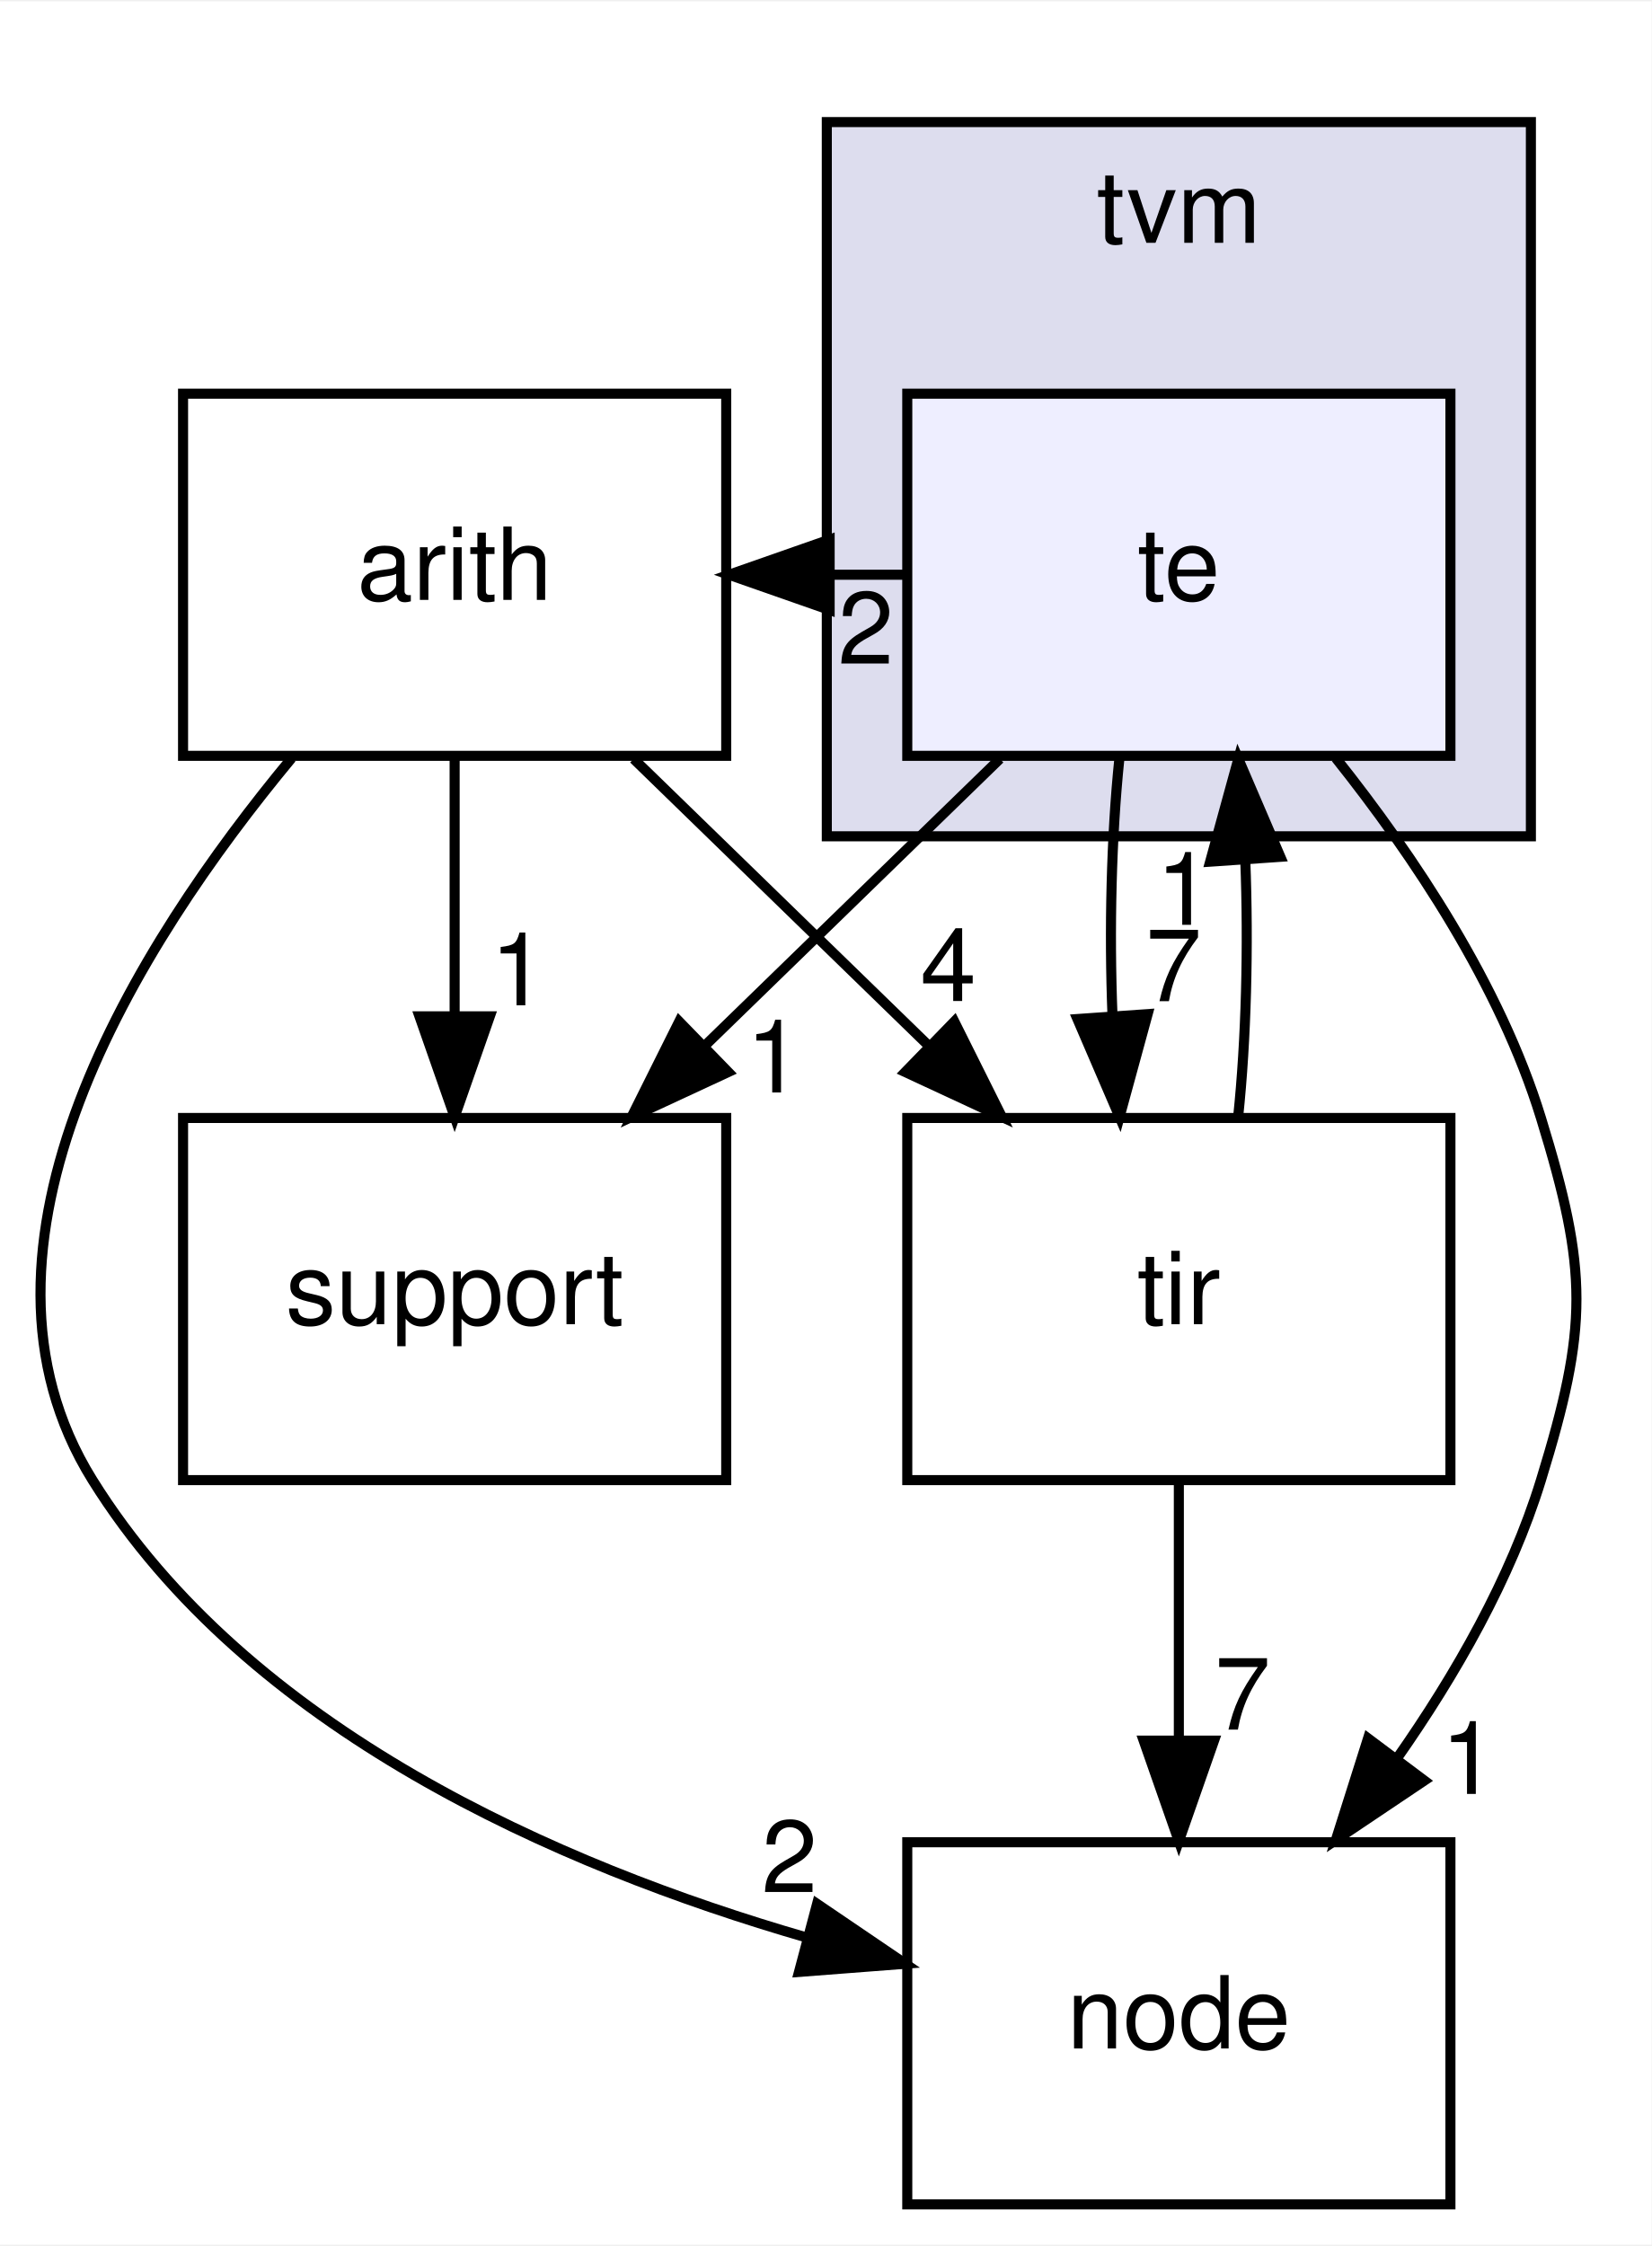
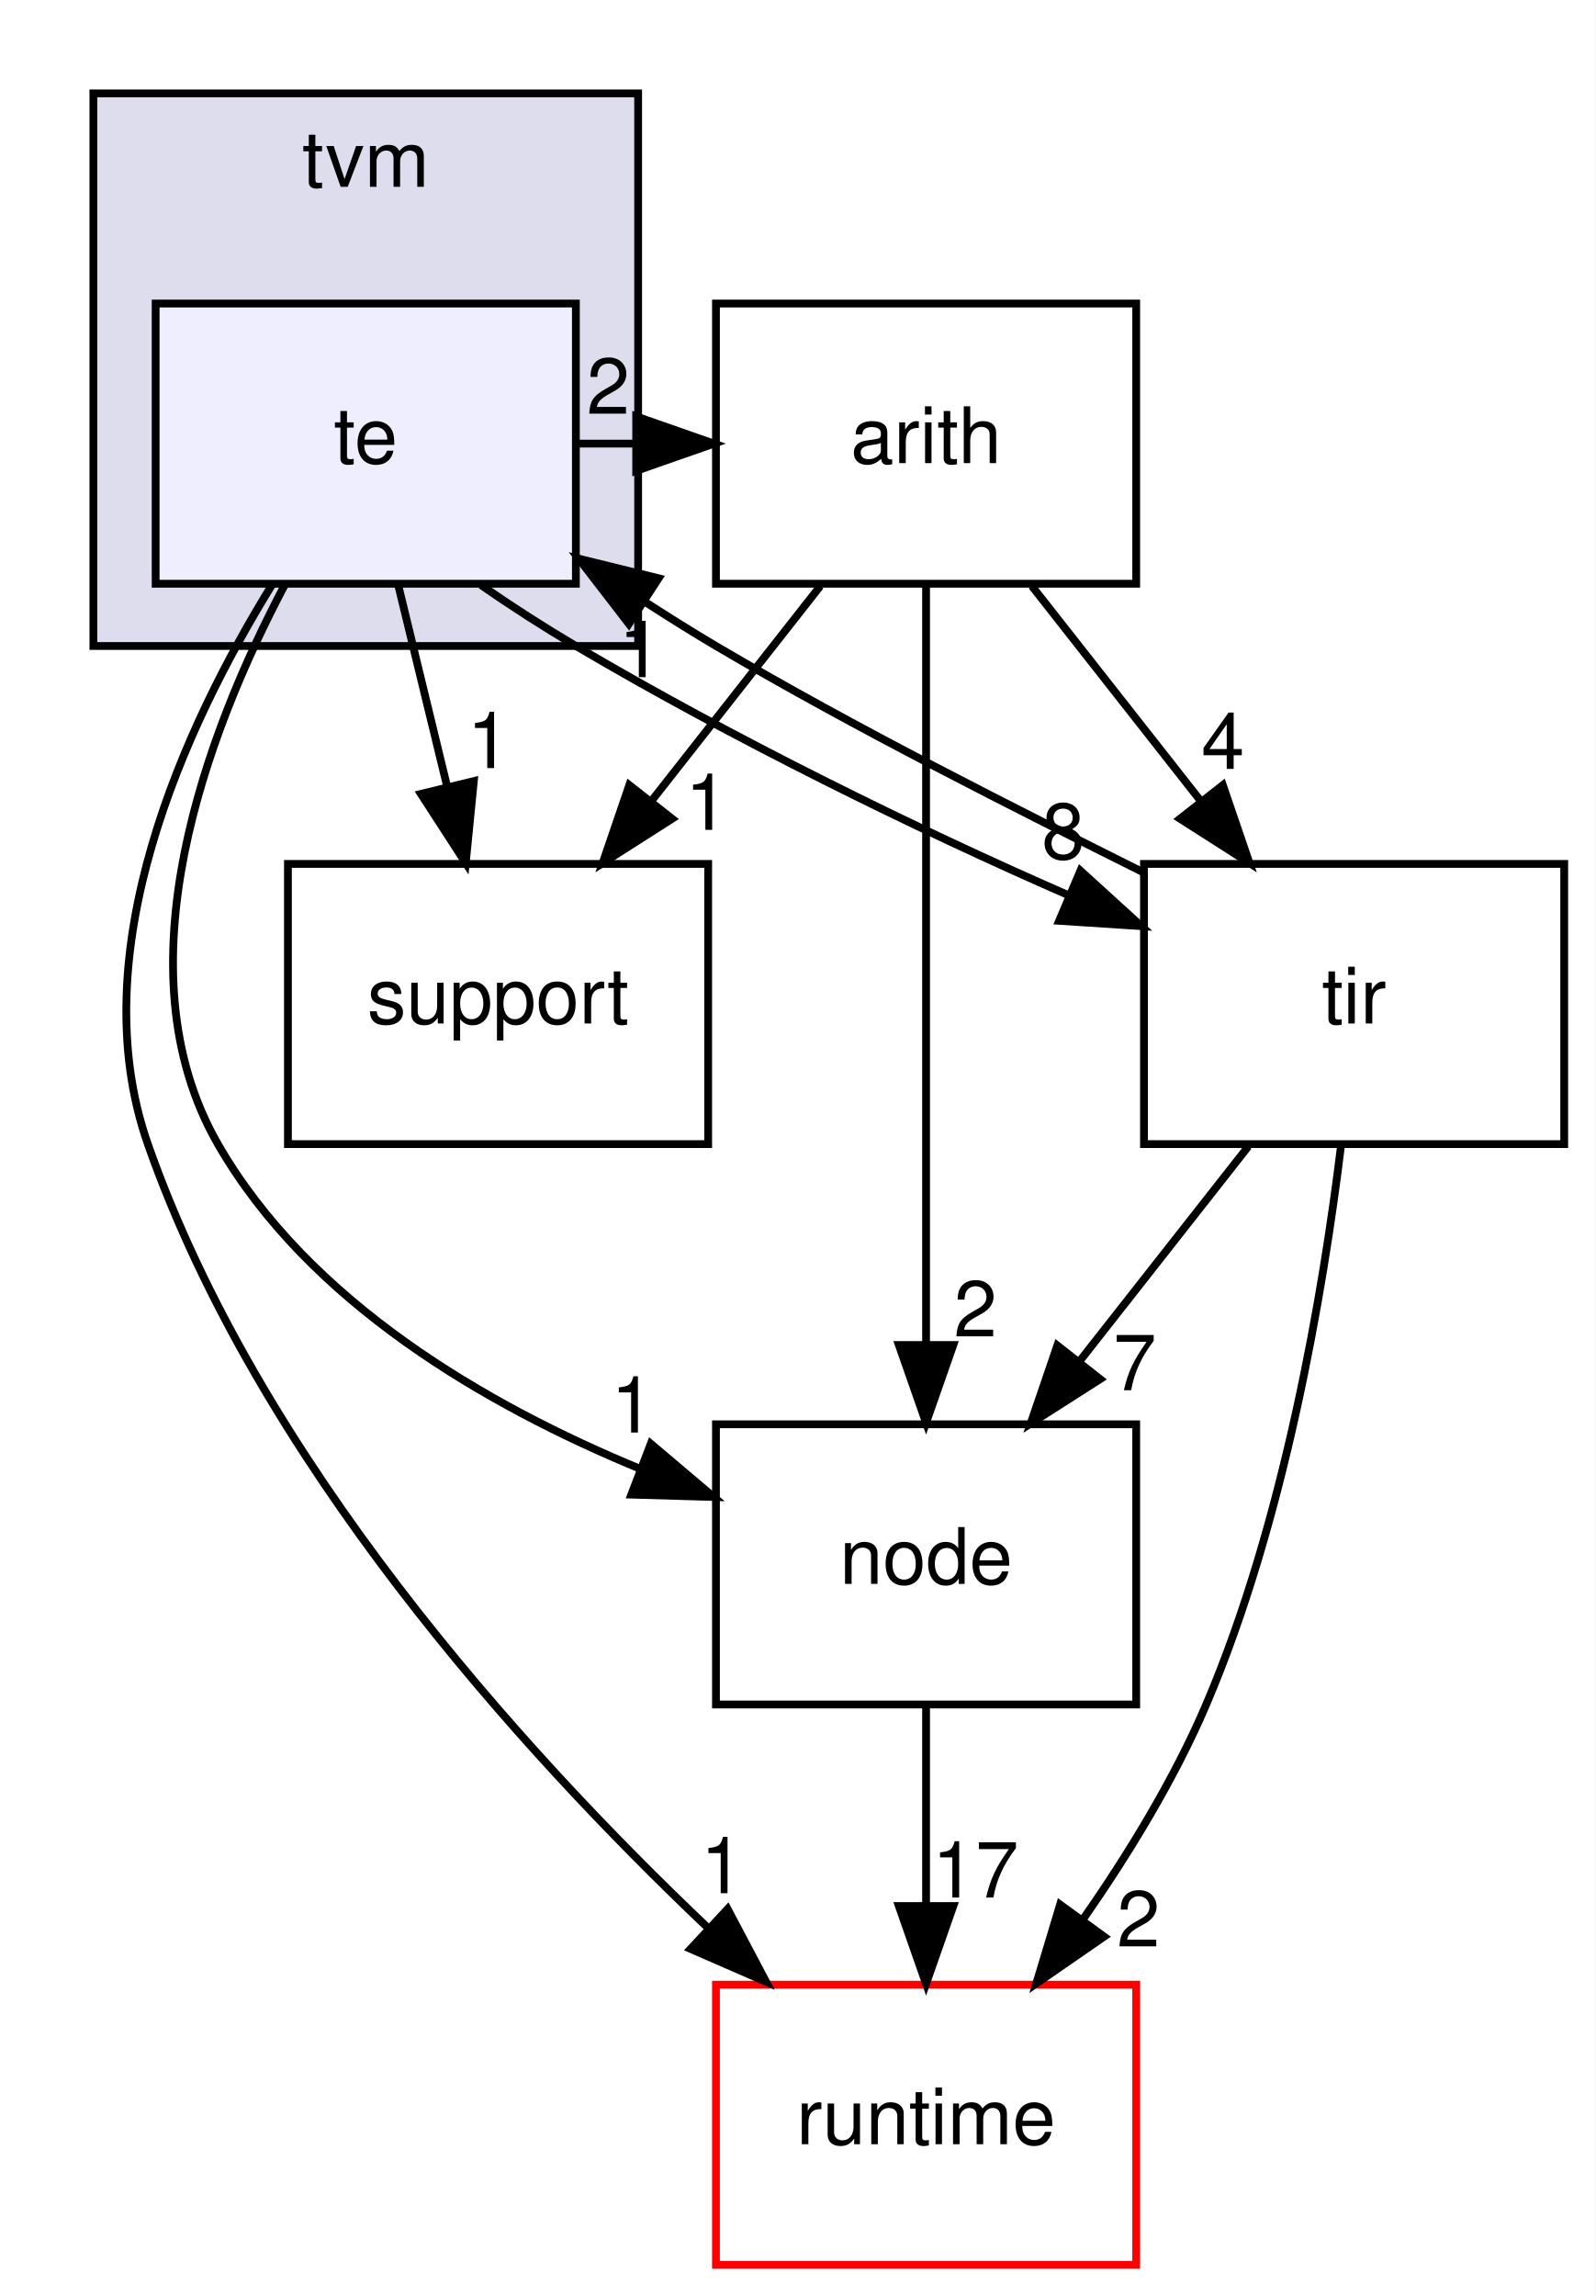
- <svg xmlns="http://www.w3.org/2000/svg" xmlns:xlink="http://www.w3.org/1999/xlink" width="164pt" height="223pt" viewBox="0.00 0.00 164.20 223.00">
-   <g id="graph0" class="graph" transform="scale(1 1) rotate(0) translate(4 219)">
-     <polygon fill="white" stroke="none" points="-4,4 -4,-219 160.199,-219 160.199,4 -4,4" />
+ <svg xmlns="http://www.w3.org/2000/svg" xmlns:xlink="http://www.w3.org/1999/xlink" width="205pt" height="295pt" viewBox="0.00 0.00 205.00 295.00">
+   <g id="graph0" class="graph" transform="scale(1 1) rotate(0) translate(4 291)">
+     <polygon fill="white" stroke="none" points="-4,4 -4,-291 201,-291 201,4 -4,4" />
    <g id="clust1" class="cluster">
      <g id="a_clust1">
        <a xlink:href="dir_b4c7d8e826c599ba55146c099a14beb5.html" target="_top" xlink:title="tvm">
-           <polygon fill="#ddddee" stroke="black" points="78.199,-136 78.199,-207 148.199,-207 148.199,-136 78.199,-136" />
-           <text text-anchor="middle" x="113.199" y="-195" font-family="Helvetica,sans-Serif" font-size="10.00">tvm</text>
+           <polygon fill="#ddddee" stroke="black" points="8,-208 8,-279 78,-279 78,-208 8,-208" />
+           <text text-anchor="middle" x="43" y="-267" font-family="Helvetica,sans-Serif" font-size="10.00">tvm</text>
        </a>
      </g>
    </g>
    <g id="node1" class="node">
      <g id="a_node1">
        <a xlink:href="dir_f97d855a3173728370e632aa77170e34.html" target="_top" xlink:title="te">
-           <polygon fill="#eeeeff" stroke="black" points="140.199,-180 86.199,-180 86.199,-144 140.199,-144 140.199,-180" />
-           <text text-anchor="middle" x="113.199" y="-159.5" font-family="Helvetica,sans-Serif" font-size="10.00">te</text>
+           <polygon fill="#eeeeff" stroke="black" points="70,-252 16,-252 16,-216 70,-216 70,-252" />
+           <text text-anchor="middle" x="43" y="-231.5" font-family="Helvetica,sans-Serif" font-size="10.00">te</text>
        </a>
      </g>
    </g>
    <g id="node2" class="node">
      <g id="a_node2">
        <a xlink:href="dir_194ecda214f05a38134392ac6a69b970.html" target="_top" xlink:title="arith">
-           <polygon fill="none" stroke="black" points="68.199,-180 14.199,-180 14.199,-144 68.199,-144 68.199,-180" />
-           <text text-anchor="middle" x="41.199" y="-159.5" font-family="Helvetica,sans-Serif" font-size="10.00">arith</text>
+           <polygon fill="none" stroke="black" points="142,-252 88,-252 88,-216 142,-216 142,-252" />
+           <text text-anchor="middle" x="115" y="-231.5" font-family="Helvetica,sans-Serif" font-size="10.00">arith</text>
        </a>
      </g>
    </g>
    <g id="edge4" class="edge">
-       <path fill="none" stroke="black" d="M85.949,-162C83.492,-162 81.036,-162 78.579,-162" />
-       <polygon fill="black" stroke="black" points="78.481,-158.5 68.481,-162 78.481,-165.5 78.481,-158.5" />
+       <path fill="none" stroke="black" d="M70.281,-234C72.738,-234 75.194,-234 77.651,-234" />
+       <polygon fill="black" stroke="black" points="77.749,-237.5 87.749,-234 77.749,-230.5 77.749,-237.5" />
      <g id="a_edge4-headlabel">
        <a xlink:href="dir_000018_000002.html" target="_top" xlink:title="2">
-           <text text-anchor="middle" x="82.075" y="-153.161" font-family="Helvetica,sans-Serif" font-size="10.00">2</text>
+           <text text-anchor="middle" x="74.155" y="-237.839" font-family="Helvetica,sans-Serif" font-size="10.00">2</text>
        </a>
      </g>
    </g>
    <g id="node3" class="node">
      <g id="a_node3">
        <a xlink:href="dir_6cd4295f6ad5aa17e5b568d0e5b190e5.html" target="_top" xlink:title="node">
-           <polygon fill="none" stroke="black" points="140.199,-36 86.199,-36 86.199,-0 140.199,-0 140.199,-36" />
-           <text text-anchor="middle" x="113.199" y="-15.5" font-family="Helvetica,sans-Serif" font-size="10.00">node</text>
+           <polygon fill="none" stroke="black" points="142,-108 88,-108 88,-72 142,-72 142,-108" />
+           <text text-anchor="middle" x="115" y="-87.5" font-family="Helvetica,sans-Serif" font-size="10.00">node</text>
        </a>
      </g>
    </g>
    <g id="edge5" class="edge">
-       <path fill="none" stroke="black" d="M128.809,-143.774C136.572,-134.03 145.145,-121.184 149.199,-108 153.902,-92.707 153.902,-87.293 149.199,-72 146.191,-62.215 140.692,-52.616 134.884,-44.334" />
-       <polygon fill="black" stroke="black" points="137.607,-42.131 128.809,-36.226 132.005,-46.328 137.607,-42.131" />
+       <path fill="none" stroke="black" d="M32.58,-215.825C22.657,-197.041 11.008,-166.601 24,-144 35.667,-123.704 58.429,-110.451 78.269,-102.274" />
+       <polygon fill="black" stroke="black" points="79.624,-105.503 87.712,-98.659 77.121,-98.966 79.624,-105.503" />
      <g id="a_edge5-headlabel">
        <a xlink:href="dir_000018_000013.html" target="_top" xlink:title="1">
-           <text text-anchor="middle" x="142.034" y="-40.805" font-family="Helvetica,sans-Serif" font-size="10.00">1</text>
+           <text text-anchor="middle" x="77.282" y="-106.94" font-family="Helvetica,sans-Serif" font-size="10.00">1</text>
        </a>
      </g>
    </g>
    <g id="node4" class="node">
      <g id="a_node4">
-         <a xlink:href="dir_72c2f11201cd7636dc7624de0754daa5.html" target="_top" xlink:title="tir">
-           <polygon fill="none" stroke="black" points="140.199,-108 86.199,-108 86.199,-72 140.199,-72 140.199,-108" />
-           <text text-anchor="middle" x="113.199" y="-87.5" font-family="Helvetica,sans-Serif" font-size="10.00">tir</text>
+         <a xlink:href="dir_404558507ed35459f0d7a6d81d8c508d.html" target="_top" xlink:title="runtime">
+           <polygon fill="white" stroke="red" points="142,-36 88,-36 88,-0 142,-0 142,-36" />
+           <text text-anchor="middle" x="115" y="-15.5" font-family="Helvetica,sans-Serif" font-size="10.00">runtime</text>
        </a>
      </g>
    </g>
    <g id="edge6" class="edge">
-       <path fill="none" stroke="black" d="M107.284,-143.697C106.488,-135.983 106.261,-126.712 106.604,-118.112" />
-       <polygon fill="black" stroke="black" points="110.098,-118.324 107.304,-108.104 103.115,-117.836 110.098,-118.324" />
+       <path fill="none" stroke="black" d="M30.934,-215.829C19.834,-197.824 6.314,-168.762 15,-144 29.194,-103.535 62.607,-66.438 86.914,-43.35" />
+       <polygon fill="black" stroke="black" points="89.499,-45.726 94.45,-36.359 84.738,-40.594 89.499,-45.726" />
      <g id="a_edge6-headlabel">
-         <a xlink:href="dir_000018_000007.html" target="_top" xlink:title="7">
-           <text text-anchor="middle" x="112.679" y="-119.608" font-family="Helvetica,sans-Serif" font-size="10.00">7</text>
+         <a xlink:href="dir_000018_000008.html" target="_top" xlink:title="1">
+           <text text-anchor="middle" x="88.794" y="-47.752" font-family="Helvetica,sans-Serif" font-size="10.00">1</text>
        </a>
      </g>
    </g>
    <g id="node5" class="node">
      <g id="a_node5">
-         <a xlink:href="dir_fb1b1bc11a768ab8cf63a96a73170118.html" target="_top" xlink:title="support">
-           <polygon fill="none" stroke="black" points="68.199,-108 14.199,-108 14.199,-72 68.199,-72 68.199,-108" />
-           <text text-anchor="middle" x="41.199" y="-87.5" font-family="Helvetica,sans-Serif" font-size="10.00">support</text>
+         <a xlink:href="dir_72c2f11201cd7636dc7624de0754daa5.html" target="_top" xlink:title="tir">
+           <polygon fill="none" stroke="black" points="197,-180 143,-180 143,-144 197,-144 197,-180" />
+           <text text-anchor="middle" x="170" y="-159.5" font-family="Helvetica,sans-Serif" font-size="10.00">tir</text>
        </a>
      </g>
    </g>
    <g id="edge7" class="edge">
-       <path fill="none" stroke="black" d="M95.402,-143.697C86.595,-135.135 75.817,-124.656 66.198,-115.304" />
-       <polygon fill="black" stroke="black" points="68.402,-112.566 58.792,-108.104 63.523,-117.585 68.402,-112.566" />
+       <path fill="none" stroke="black" d="M57.816,-215.82C61.73,-213.1 65.937,-210.398 70,-208 90.127,-196.123 113.818,-184.477 133.231,-176.009" />
+       <polygon fill="black" stroke="black" points="134.83,-179.133 142.667,-172.003 132.094,-172.689 134.83,-179.133" />
      <g id="a_edge7-headlabel">
+         <a xlink:href="dir_000018_000007.html" target="_top" xlink:title="8">
+           <text text-anchor="middle" x="132.63" y="-180.651" font-family="Helvetica,sans-Serif" font-size="10.00">8</text>
+         </a>
+       </g>
+     </g>
+     <g id="node6" class="node">
+       <g id="a_node6">
+         <a xlink:href="dir_fb1b1bc11a768ab8cf63a96a73170118.html" target="_top" xlink:title="support">
+           <polygon fill="none" stroke="black" points="87,-180 33,-180 33,-144 87,-144 87,-180" />
+           <text text-anchor="middle" x="60" y="-159.5" font-family="Helvetica,sans-Serif" font-size="10.00">support</text>
+         </a>
+       </g>
+     </g>
+     <g id="edge8" class="edge">
+       <path fill="none" stroke="black" d="M47.202,-215.697C49.096,-207.898 51.377,-198.509 53.484,-189.829" />
+       <polygon fill="black" stroke="black" points="56.887,-190.648 55.846,-180.104 50.085,-188.996 56.887,-190.648" />
+       <g id="a_edge8-headlabel">
        <a xlink:href="dir_000018_000016.html" target="_top" xlink:title="1">
-           <text text-anchor="middle" x="72.959" y="-110.536" font-family="Helvetica,sans-Serif" font-size="10.00">1</text>
+           <text text-anchor="middle" x="58.798" y="-192.311" font-family="Helvetica,sans-Serif" font-size="10.00">1</text>
        </a>
      </g>
    </g>
    <g id="edge1" class="edge">
-       <path fill="none" stroke="black" d="M24.991,-143.767C9.583,-125.2 -9.258,-95.199 5.199,-72 20.636,-47.229 51.403,-33.709 76.162,-26.538" />
-       <polygon fill="black" stroke="black" points="77.233,-29.874 85.998,-23.922 75.434,-23.109 77.233,-29.874" />
+       <path fill="none" stroke="black" d="M115,-215.871C115,-191.67 115,-147.211 115,-118.393" />
+       <polygon fill="black" stroke="black" points="118.5,-118.189 115,-108.189 111.5,-118.189 118.5,-118.189" />
      <g id="a_edge1-headlabel">
        <a xlink:href="dir_000002_000013.html" target="_top" xlink:title="2">
-           <text text-anchor="middle" x="74.489" y="-31.042" font-family="Helvetica,sans-Serif" font-size="10.00">2</text>
+           <text text-anchor="middle" x="121.339" y="-119.284" font-family="Helvetica,sans-Serif" font-size="10.00">2</text>
        </a>
      </g>
    </g>
    <g id="edge2" class="edge">
-       <path fill="none" stroke="black" d="M58.997,-143.697C67.803,-135.135 78.582,-124.656 88.201,-115.304" />
-       <polygon fill="black" stroke="black" points="90.876,-117.585 95.606,-108.104 85.997,-112.566 90.876,-117.585" />
+       <path fill="none" stroke="black" d="M128.596,-215.697C135.123,-207.389 143.068,-197.277 150.247,-188.141" />
+       <polygon fill="black" stroke="black" points="153.135,-190.13 156.561,-180.104 147.631,-185.805 153.135,-190.13" />
      <g id="a_edge2-headlabel">
        <a xlink:href="dir_000002_000007.html" target="_top" xlink:title="4">
-           <text text-anchor="middle" x="90.278" y="-119.626" font-family="Helvetica,sans-Serif" font-size="10.00">4</text>
+           <text text-anchor="middle" x="153.147" y="-192.211" font-family="Helvetica,sans-Serif" font-size="10.00">4</text>
        </a>
      </g>
    </g>
    <g id="edge3" class="edge">
-       <path fill="none" stroke="black" d="M41.199,-143.697C41.199,-135.983 41.199,-126.712 41.199,-118.112" />
-       <polygon fill="black" stroke="black" points="44.7,-118.104 41.199,-108.104 37.7,-118.104 44.7,-118.104" />
+       <path fill="none" stroke="black" d="M101.404,-215.697C94.877,-207.389 86.932,-197.277 79.753,-188.141" />
+       <polygon fill="black" stroke="black" points="82.37,-185.805 73.439,-180.104 76.865,-190.13 82.37,-185.805" />
      <g id="a_edge3-headlabel">
        <a xlink:href="dir_000002_000016.html" target="_top" xlink:title="1">
-           <text text-anchor="middle" x="47.539" y="-119.199" font-family="Helvetica,sans-Serif" font-size="10.00">1</text>
-         </a>
-       </g>
-     </g>
-     <g id="edge8" class="edge">
-       <path fill="none" stroke="black" d="M119.094,-108.104C119.9,-115.791 120.136,-125.054 119.803,-133.665" />
-       <polygon fill="black" stroke="black" points="116.308,-133.48 119.115,-143.697 123.292,-133.96 116.308,-133.48" />
-       <g id="a_edge8-headlabel">
-         <a xlink:href="dir_000007_000018.html" target="_top" xlink:title="1">
-           <text text-anchor="middle" x="113.721" y="-127.2" font-family="Helvetica,sans-Serif" font-size="10.00">1</text>
+           <text text-anchor="middle" x="86.823" y="-184.377" font-family="Helvetica,sans-Serif" font-size="10.00">1</text>
        </a>
      </g>
    </g>
    <g id="edge9" class="edge">
-       <path fill="none" stroke="black" d="M113.199,-71.697C113.199,-63.983 113.199,-54.712 113.199,-46.112" />
-       <polygon fill="black" stroke="black" points="116.7,-46.104 113.199,-36.104 109.7,-46.104 116.7,-46.104" />
+       <path fill="none" stroke="black" d="M115,-71.697C115,-63.983 115,-54.712 115,-46.112" />
+       <polygon fill="black" stroke="black" points="118.5,-46.104 115,-36.104 111.5,-46.104 118.5,-46.104" />
      <g id="a_edge9-headlabel">
+         <a xlink:href="dir_000013_000008.html" target="_top" xlink:title="17">
+           <text text-anchor="middle" x="121.339" y="-47.199" font-family="Helvetica,sans-Serif" font-size="10.00">17</text>
+         </a>
+       </g>
+     </g>
+     <g id="edge10" class="edge">
+       <path fill="none" stroke="black" d="M142.912,-178.917C126.645,-187.044 105.911,-197.43 88,-208 85.026,-209.755 81.976,-211.673 78.919,-213.641" />
+       <polygon fill="black" stroke="black" points="76.813,-210.836 70.347,-219.228 80.635,-216.7 76.813,-210.836" />
+       <g id="a_edge10-headlabel">
+         <a xlink:href="dir_000007_000018.html" target="_top" xlink:title="1">
+           <text text-anchor="middle" x="78.275" y="-203.995" font-family="Helvetica,sans-Serif" font-size="10.00">1</text>
+         </a>
+       </g>
+     </g>
+     <g id="edge11" class="edge">
+       <path fill="none" stroke="black" d="M156.404,-143.697C149.877,-135.389 141.932,-125.277 134.753,-116.141" />
+       <polygon fill="black" stroke="black" points="137.369,-113.805 128.439,-108.104 131.865,-118.13 137.369,-113.805" />
+       <g id="a_edge11-headlabel">
        <a xlink:href="dir_000007_000013.html" target="_top" xlink:title="7">
-           <text text-anchor="middle" x="119.539" y="-47.199" font-family="Helvetica,sans-Serif" font-size="10.00">7</text>
+           <text text-anchor="middle" x="141.823" y="-112.377" font-family="Helvetica,sans-Serif" font-size="10.00">7</text>
+         </a>
+       </g>
+     </g>
+     <g id="edge12" class="edge">
+       <path fill="none" stroke="black" d="M168.303,-143.674C166.05,-125.29 161.112,-95.685 151,-72 146.916,-62.433 141.012,-52.784 135.162,-44.388" />
+       <polygon fill="black" stroke="black" points="137.88,-42.174 129.165,-36.149 132.22,-46.294 137.88,-42.174" />
+       <g id="a_edge12-headlabel">
+         <a xlink:href="dir_000007_000008.html" target="_top" xlink:title="2">
+           <text text-anchor="middle" x="142.291" y="-40.909" font-family="Helvetica,sans-Serif" font-size="10.00">2</text>
        </a>
      </g>
    </g>
  </g>
</svg>
